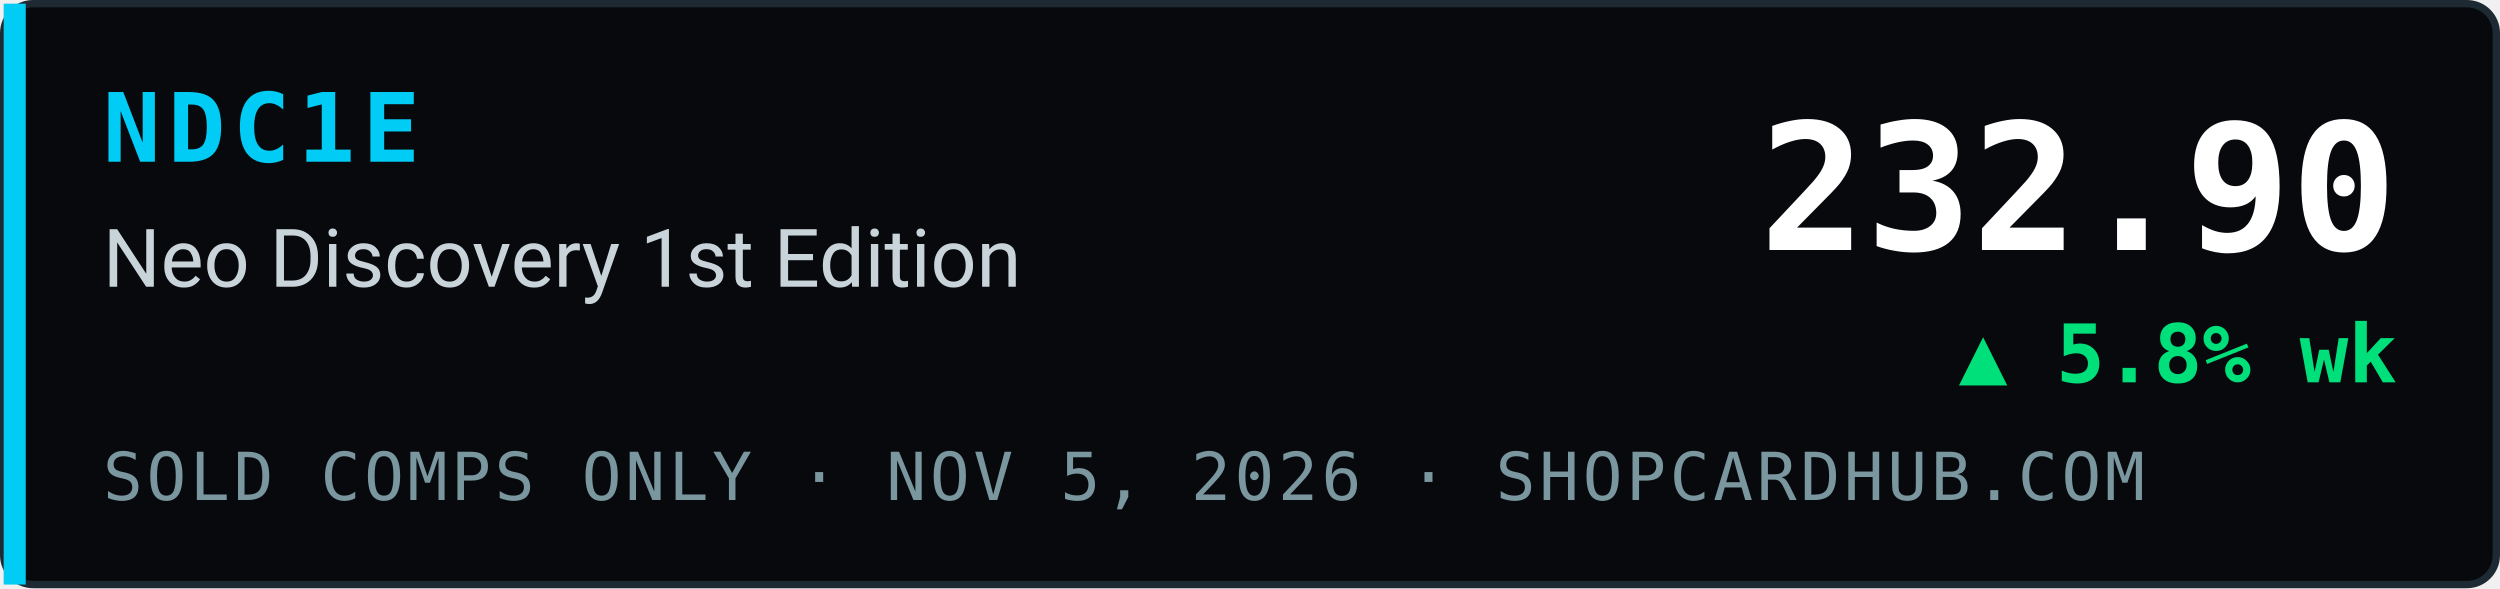
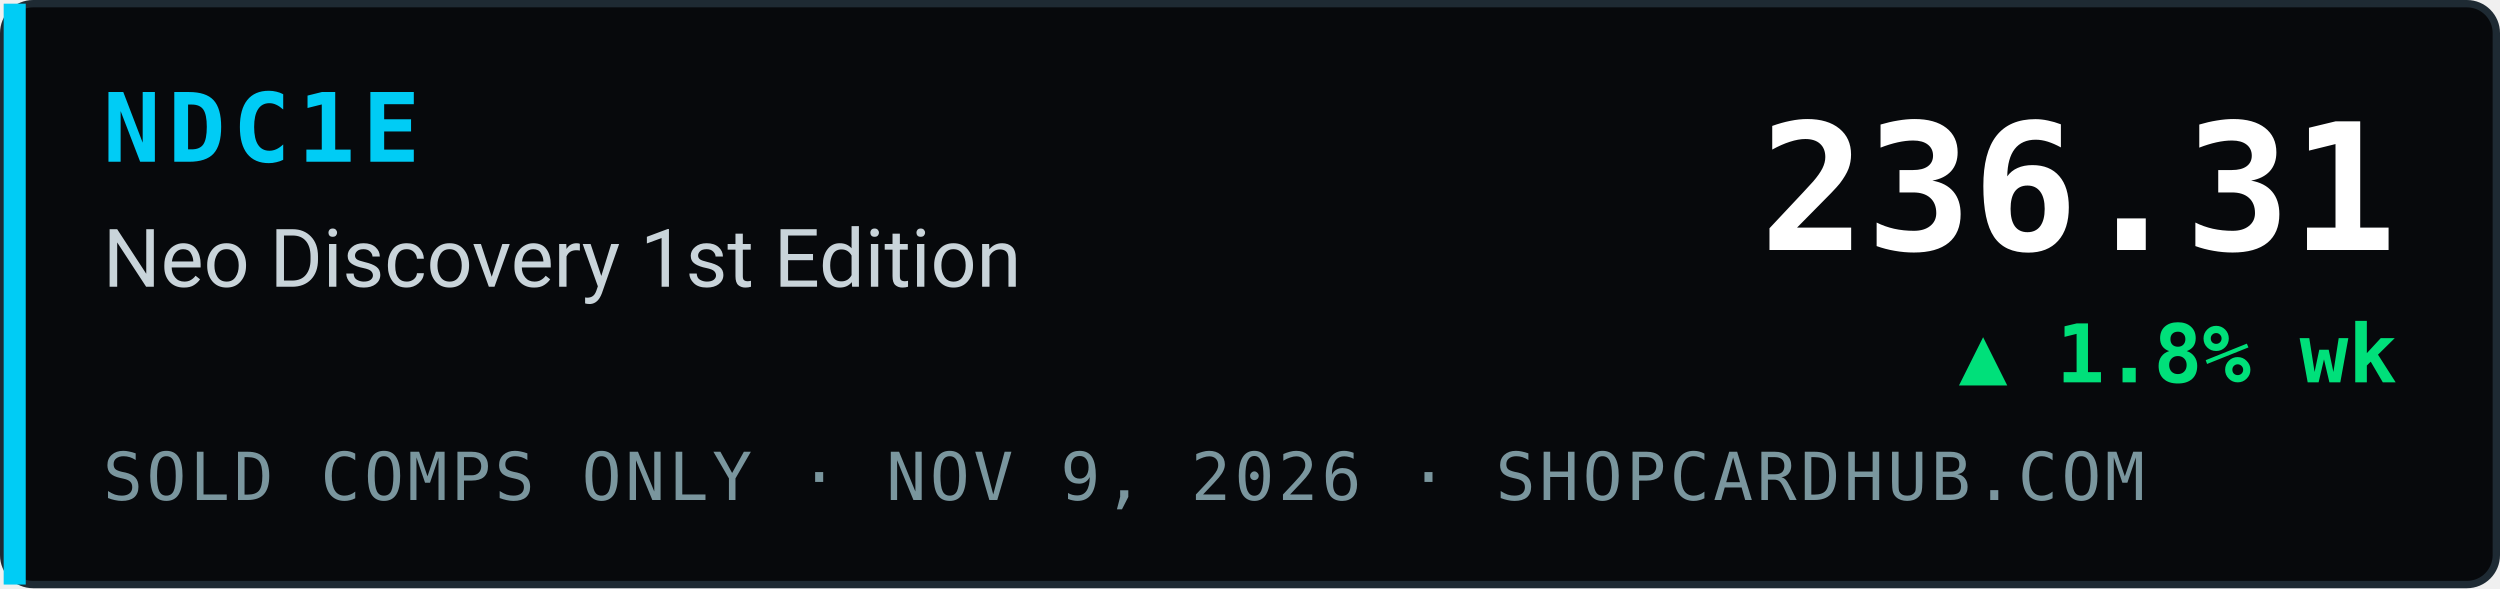
- <svg xmlns="http://www.w3.org/2000/svg" width="340" height="80" viewBox="0 0 340 80" role="img" aria-label="NDC1E Neo Discovery 1st Edition index 232.90, ▲ 5.8% wk, sold comps only, ShopCardHub">
+ <svg xmlns="http://www.w3.org/2000/svg" width="340" height="80" viewBox="0 0 340 80" role="img" aria-label="NDC1E Neo Discovery 1st Edition index 236.31, ▲ 1.8% wk, sold comps only, ShopCardHub">
  <rect x="0.5" y="0.5" width="339" height="79" rx="4" fill="#07090c" stroke="#1e2a33" />
  <rect x="0.5" y="0.5" width="3" height="79" fill="#00ccf5" />
  <text x="14" y="22" font-family="ui-monospace,SFMono-Regular,Menlo,Consolas,monospace" font-size="13" font-weight="700" fill="#00ccf5" letter-spacing="1">NDC1E</text>
  <text x="14" y="39" font-family="system-ui,-apple-system,Segoe UI,Roboto,Helvetica,Arial,sans-serif" font-size="11" fill="#c9d4da">Neo Discovery 1st Edition</text>
-   <text x="14" y="68" font-family="ui-monospace,SFMono-Regular,Menlo,Consolas,monospace" font-size="9" fill="#7a969e" letter-spacing="0.5">SOLD COMPS ONLY · NOV 5, 2026 · SHOPCARDHUB.COM</text>
-   <text x="326" y="34" text-anchor="end" font-family="ui-monospace,SFMono-Regular,Menlo,Consolas,monospace" font-size="24" font-weight="700" fill="#ffffff">232.90</text>
-   <text x="326" y="52" text-anchor="end" font-family="ui-monospace,SFMono-Regular,Menlo,Consolas,monospace" font-size="11" font-weight="700" fill="#00e07a">▲ 5.8% wk</text>
+   <text x="14" y="68" font-family="ui-monospace,SFMono-Regular,Menlo,Consolas,monospace" font-size="9" fill="#7a969e" letter-spacing="0.5">SOLD COMPS ONLY · NOV 9, 2026 · SHOPCARDHUB.COM</text>
+   <text x="326" y="34" text-anchor="end" font-family="ui-monospace,SFMono-Regular,Menlo,Consolas,monospace" font-size="24" font-weight="700" fill="#ffffff">236.31</text>
+   <text x="326" y="52" text-anchor="end" font-family="ui-monospace,SFMono-Regular,Menlo,Consolas,monospace" font-size="11" font-weight="700" fill="#00e07a">▲ 1.8% wk</text>
</svg>
